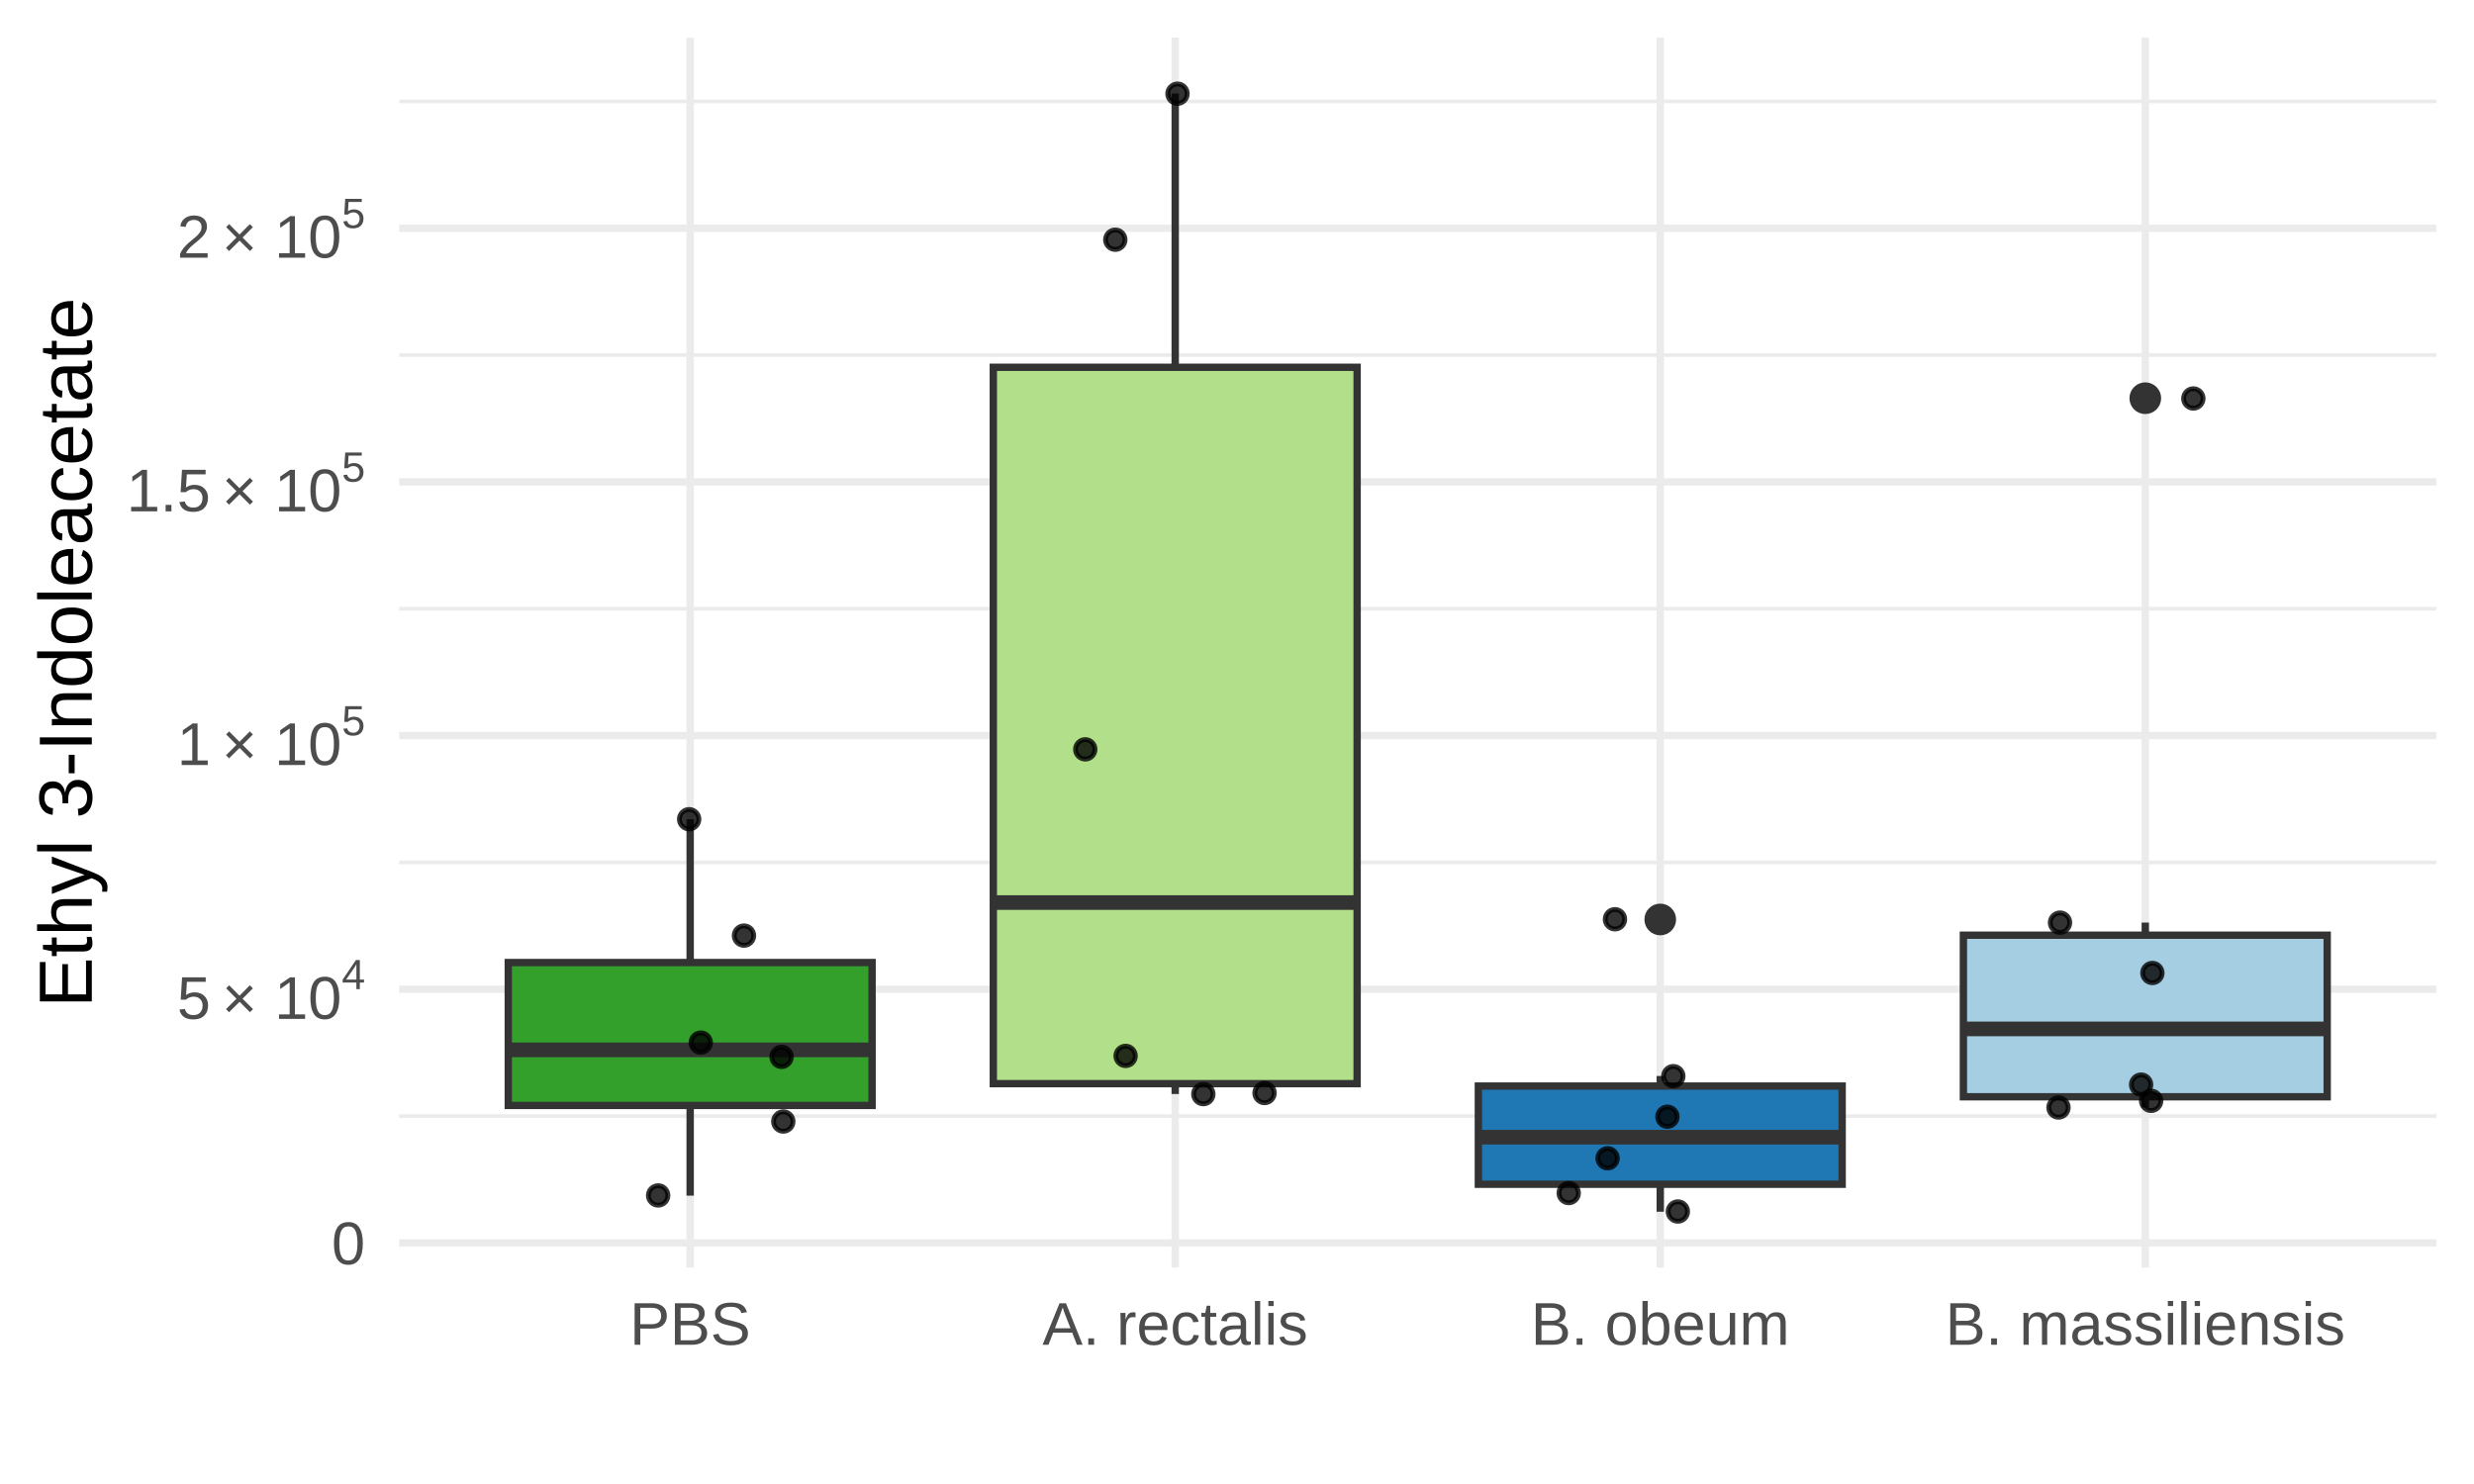
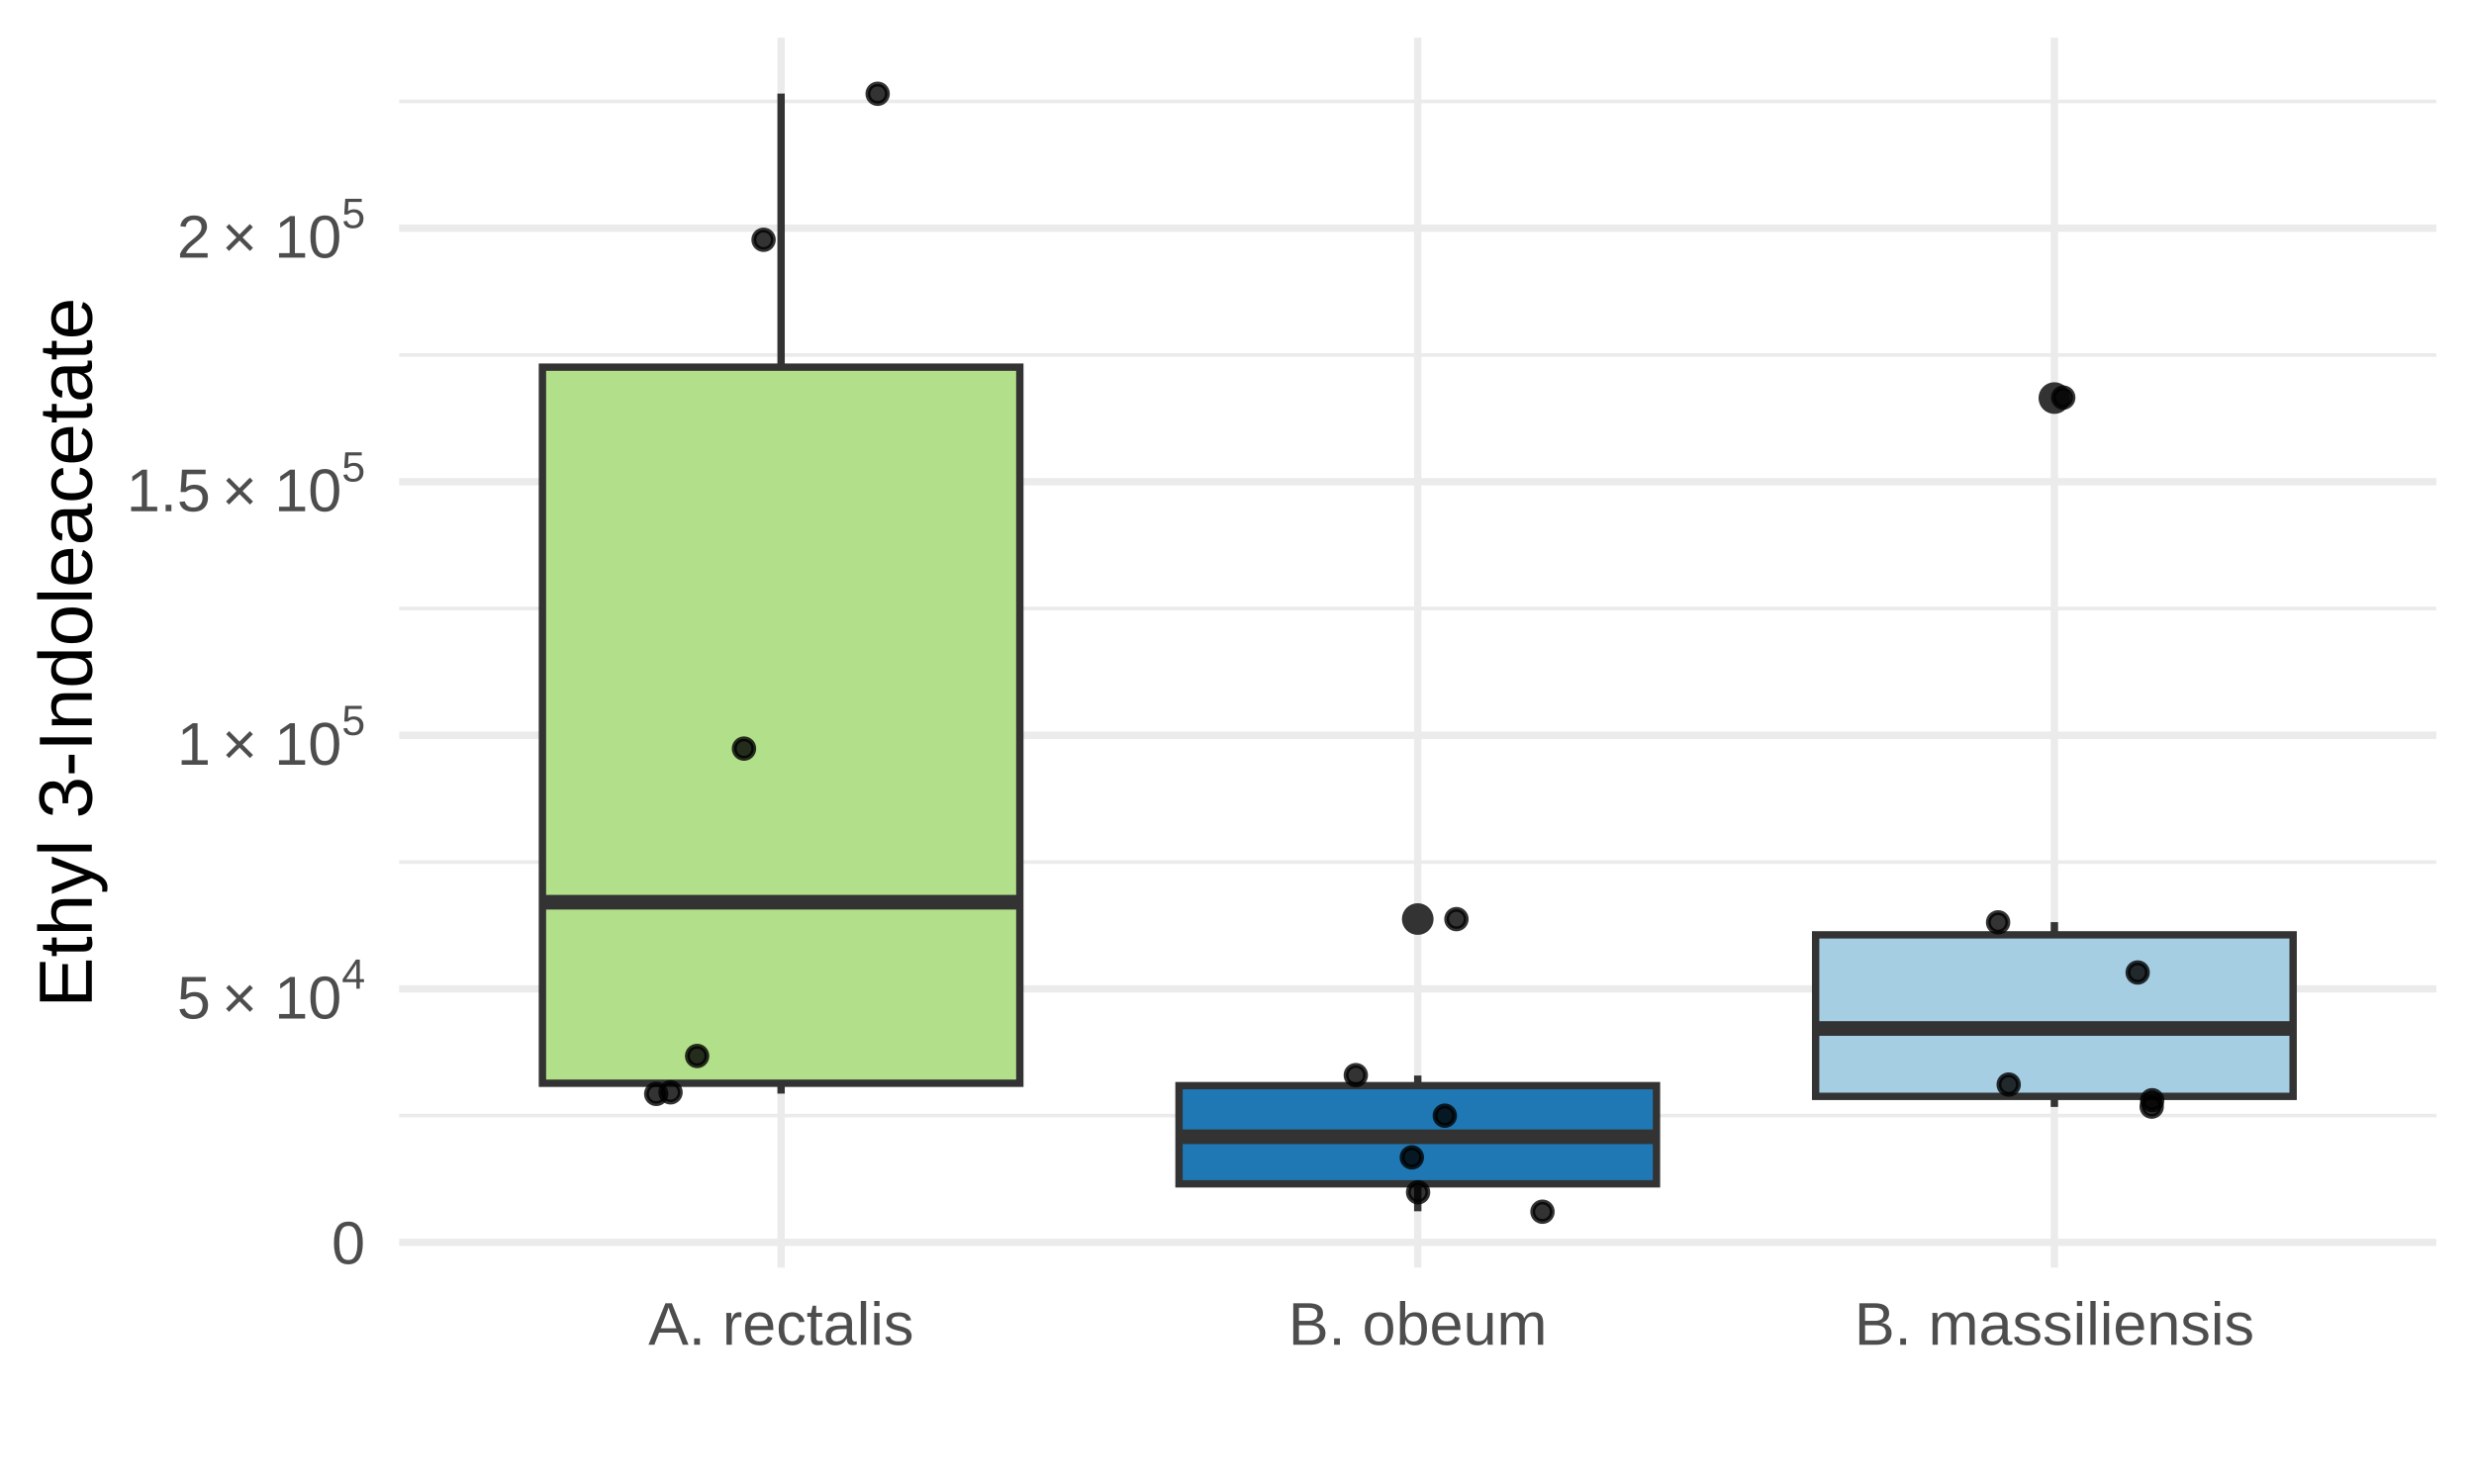
<svg xmlns="http://www.w3.org/2000/svg" class="svglite" width="360.00pt" height="216.00pt" viewBox="0 0 360.00 216.00">
  <defs>
    <style type="text/css">
    .svglite line, .svglite polyline, .svglite polygon, .svglite path, .svglite rect, .svglite circle {
      fill: none;
      stroke: #000000;
      stroke-linecap: round;
      stroke-linejoin: round;
      stroke-miterlimit: 10.00;
    }
    .svglite text {
      white-space: pre;
    }
  </style>
  </defs>
  <rect width="100%" height="100%" style="stroke: none; fill: none;" />
  <defs>
    <clipPath id="cpMC4wMHwzNjAuMDB8MC4wMHwyMTYuMDA=">
      <rect x="0.00" y="0.00" width="360.00" height="216.00" />
    </clipPath>
  </defs>
  <g clip-path="url(#cpMC4wMHwzNjAuMDB8MC4wMHwyMTYuMDA=)">
</g>
  <defs>
    <clipPath id="cpNTguMDh8MzU0LjUyfDUuNDh8MTg0LjUw">
      <rect x="58.08" y="5.48" width="296.44" height="179.02" />
    </clipPath>
  </defs>
  <g clip-path="url(#cpNTguMDh8MzU0LjUyfDUuNDh8MTg0LjUw)">
-     <polyline points="58.08,162.45 354.52,162.45 " style="stroke-width: 0.53; stroke: #EBEBEB; stroke-linecap: butt;" />
-     <polyline points="58.08,125.53 354.52,125.53 " style="stroke-width: 0.53; stroke: #EBEBEB; stroke-linecap: butt;" />
-     <polyline points="58.08,88.60 354.52,88.60 " style="stroke-width: 0.53; stroke: #EBEBEB; stroke-linecap: butt;" />
-     <polyline points="58.08,51.68 354.52,51.68 " style="stroke-width: 0.53; stroke: #EBEBEB; stroke-linecap: butt;" />
+     <polyline points="58.08,162.38 354.52,162.38 " style="stroke-width: 0.53; stroke: #EBEBEB; stroke-linecap: butt;" />
+     <polyline points="58.08,125.48 354.52,125.48 " style="stroke-width: 0.53; stroke: #EBEBEB; stroke-linecap: butt;" />
+     <polyline points="58.08,88.57 354.52,88.57 " style="stroke-width: 0.53; stroke: #EBEBEB; stroke-linecap: butt;" />
+     <polyline points="58.08,51.67 354.52,51.67 " style="stroke-width: 0.53; stroke: #EBEBEB; stroke-linecap: butt;" />
    <polyline points="58.08,14.76 354.52,14.76 " style="stroke-width: 0.53; stroke: #EBEBEB; stroke-linecap: butt;" />
-     <polyline points="58.08,180.91 354.52,180.91 " style="stroke-width: 1.07; stroke: #EBEBEB; stroke-linecap: butt;" />
-     <polyline points="58.08,143.99 354.52,143.99 " style="stroke-width: 1.07; stroke: #EBEBEB; stroke-linecap: butt;" />
-     <polyline points="58.08,107.06 354.52,107.06 " style="stroke-width: 1.07; stroke: #EBEBEB; stroke-linecap: butt;" />
-     <polyline points="58.08,70.14 354.52,70.14 " style="stroke-width: 1.07; stroke: #EBEBEB; stroke-linecap: butt;" />
-     <polyline points="58.08,33.22 354.52,33.22 " style="stroke-width: 1.07; stroke: #EBEBEB; stroke-linecap: butt;" />
-     <polyline points="100.43,184.50 100.43,5.48 " style="stroke-width: 1.07; stroke: #EBEBEB; stroke-linecap: butt;" />
-     <polyline points="171.01,184.50 171.01,5.48 " style="stroke-width: 1.07; stroke: #EBEBEB; stroke-linecap: butt;" />
-     <polyline points="241.59,184.50 241.59,5.48 " style="stroke-width: 1.07; stroke: #EBEBEB; stroke-linecap: butt;" />
-     <polyline points="312.17,184.50 312.17,5.48 " style="stroke-width: 1.07; stroke: #EBEBEB; stroke-linecap: butt;" />
-     <line x1="100.43" y1="140.10" x2="100.43" y2="119.24" style="stroke-width: 1.07; stroke: #333333; stroke-linecap: butt;" />
-     <line x1="100.43" y1="160.90" x2="100.43" y2="174.03" style="stroke-width: 1.07; stroke: #333333; stroke-linecap: butt;" />
-     <polygon points="73.96,140.10 73.96,160.90 126.90,160.90 126.90,140.10 73.96,140.10 " style="stroke-width: 1.07; stroke: #333333; stroke-linecap: butt; stroke-linejoin: miter; fill: #33A02C;" />
-     <line x1="73.96" y1="152.81" x2="126.90" y2="152.81" style="stroke-width: 2.13; stroke: #333333; stroke-linecap: butt; stroke-linejoin: miter;" />
-     <line x1="171.01" y1="53.46" x2="171.01" y2="13.62" style="stroke-width: 1.07; stroke: #333333; stroke-linecap: butt;" />
-     <line x1="171.01" y1="157.73" x2="171.01" y2="159.24" style="stroke-width: 1.07; stroke: #333333; stroke-linecap: butt;" />
-     <polygon points="144.54,53.46 144.54,157.73 197.48,157.73 197.48,53.46 144.54,53.46 " style="stroke-width: 1.07; stroke: #333333; stroke-linecap: butt; stroke-linejoin: miter; fill: #B2DF8A;" />
-     <line x1="144.54" y1="131.37" x2="197.48" y2="131.37" style="stroke-width: 2.13; stroke: #333333; stroke-linecap: butt; stroke-linejoin: miter;" />
-     <circle cx="241.59" cy="133.83" r="1.95" style="stroke-width: 0.71; stroke: #333333; fill: #333333;" />
-     <line x1="241.59" y1="158.08" x2="241.59" y2="156.61" style="stroke-width: 1.07; stroke: #333333; stroke-linecap: butt;" />
-     <line x1="241.59" y1="172.37" x2="241.59" y2="176.37" style="stroke-width: 1.07; stroke: #333333; stroke-linecap: butt;" />
-     <polygon points="215.12,158.08 215.12,172.37 268.06,172.37 268.06,158.08 215.12,158.08 " style="stroke-width: 1.07; stroke: #333333; stroke-linecap: butt; stroke-linejoin: miter; fill: #1F78B4;" />
-     <line x1="215.12" y1="165.52" x2="268.06" y2="165.52" style="stroke-width: 2.13; stroke: #333333; stroke-linecap: butt; stroke-linejoin: miter;" />
-     <circle cx="312.17" cy="57.96" r="1.95" style="stroke-width: 0.71; stroke: #333333; fill: #333333;" />
-     <line x1="312.17" y1="136.12" x2="312.17" y2="134.28" style="stroke-width: 1.07; stroke: #333333; stroke-linecap: butt;" />
-     <line x1="312.17" y1="159.64" x2="312.17" y2="161.18" style="stroke-width: 1.07; stroke: #333333; stroke-linecap: butt;" />
-     <polygon points="285.70,136.12 285.70,159.64 338.64,159.64 338.64,136.12 285.70,136.12 " style="stroke-width: 1.07; stroke: #333333; stroke-linecap: butt; stroke-linejoin: miter; fill: #A6CEE3;" />
-     <line x1="285.70" y1="149.76" x2="338.64" y2="149.76" style="stroke-width: 2.13; stroke: #333333; stroke-linecap: butt; stroke-linejoin: miter;" />
-     <circle cx="244.15" cy="176.34" r="1.42" style="stroke-width: 0.71; stroke: #000000; stroke-opacity: 0.80; fill: #000000; fill-opacity: 0.80;" />
-     <circle cx="242.63" cy="162.54" r="1.42" style="stroke-width: 0.71; stroke: #000000; stroke-opacity: 0.80; fill: #000000; fill-opacity: 0.80;" />
-     <circle cx="311.56" cy="157.87" r="1.42" style="stroke-width: 0.71; stroke: #000000; stroke-opacity: 0.80; fill: #000000; fill-opacity: 0.80;" />
-     <circle cx="162.29" cy="34.89" r="1.42" style="stroke-width: 0.71; stroke: #000000; stroke-opacity: 0.80; fill: #000000; fill-opacity: 0.80;" />
-     <circle cx="157.92" cy="109.07" r="1.42" style="stroke-width: 0.71; stroke: #000000; stroke-opacity: 0.80; fill: #000000; fill-opacity: 0.80;" />
-     <circle cx="113.98" cy="163.24" r="1.42" style="stroke-width: 0.71; stroke: #000000; stroke-opacity: 0.80; fill: #000000; fill-opacity: 0.80;" />
-     <circle cx="95.77" cy="174.00" r="1.42" style="stroke-width: 0.71; stroke: #000000; stroke-opacity: 0.80; fill: #000000; fill-opacity: 0.80;" />
-     <circle cx="313.02" cy="160.23" r="1.42" style="stroke-width: 0.71; stroke: #000000; stroke-opacity: 0.80; fill: #000000; fill-opacity: 0.80;" />
-     <circle cx="228.27" cy="173.65" r="1.42" style="stroke-width: 0.71; stroke: #000000; stroke-opacity: 0.80; fill: #000000; fill-opacity: 0.80;" />
-     <circle cx="235.00" cy="133.80" r="1.42" style="stroke-width: 0.71; stroke: #000000; stroke-opacity: 0.80; fill: #000000; fill-opacity: 0.80;" />
-     <circle cx="319.16" cy="58.00" r="1.42" style="stroke-width: 0.71; stroke: #000000; stroke-opacity: 0.80; fill: #000000; fill-opacity: 0.80;" />
-     <circle cx="175.10" cy="159.25" r="1.42" style="stroke-width: 0.71; stroke: #000000; stroke-opacity: 0.80; fill: #000000; fill-opacity: 0.80;" />
-     <circle cx="171.34" cy="13.64" r="1.42" style="stroke-width: 0.71; stroke: #000000; stroke-opacity: 0.80; fill: #000000; fill-opacity: 0.80;" />
-     <circle cx="100.28" cy="119.24" r="1.42" style="stroke-width: 0.71; stroke: #000000; stroke-opacity: 0.80; fill: #000000; fill-opacity: 0.80;" />
-     <circle cx="113.73" cy="153.83" r="1.42" style="stroke-width: 0.71; stroke: #000000; stroke-opacity: 0.80; fill: #000000; fill-opacity: 0.80;" />
-     <circle cx="299.76" cy="134.29" r="1.42" style="stroke-width: 0.71; stroke: #000000; stroke-opacity: 0.80; fill: #000000; fill-opacity: 0.80;" />
-     <circle cx="233.93" cy="168.59" r="1.42" style="stroke-width: 0.71; stroke: #000000; stroke-opacity: 0.80; fill: #000000; fill-opacity: 0.80;" />
-     <circle cx="243.49" cy="156.64" r="1.42" style="stroke-width: 0.71; stroke: #000000; stroke-opacity: 0.80; fill: #000000; fill-opacity: 0.80;" />
-     <circle cx="313.20" cy="141.62" r="1.42" style="stroke-width: 0.71; stroke: #000000; stroke-opacity: 0.80; fill: #000000; fill-opacity: 0.80;" />
-     <circle cx="184.01" cy="159.09" r="1.42" style="stroke-width: 0.71; stroke: #000000; stroke-opacity: 0.80; fill: #000000; fill-opacity: 0.80;" />
-     <circle cx="163.79" cy="153.69" r="1.42" style="stroke-width: 0.71; stroke: #000000; stroke-opacity: 0.80; fill: #000000; fill-opacity: 0.80;" />
-     <circle cx="108.26" cy="136.18" r="1.42" style="stroke-width: 0.71; stroke: #000000; stroke-opacity: 0.80; fill: #000000; fill-opacity: 0.80;" />
-     <circle cx="101.97" cy="151.75" r="1.42" style="stroke-width: 0.71; stroke: #000000; stroke-opacity: 0.80; fill: #000000; fill-opacity: 0.80;" />
-     <circle cx="299.54" cy="161.20" r="1.42" style="stroke-width: 0.71; stroke: #000000; stroke-opacity: 0.80; fill: #000000; fill-opacity: 0.80;" />
+     <polyline points="58.08,180.83 354.52,180.83 " style="stroke-width: 1.07; stroke: #EBEBEB; stroke-linecap: butt;" />
+     <polyline points="58.08,143.93 354.52,143.93 " style="stroke-width: 1.07; stroke: #EBEBEB; stroke-linecap: butt;" />
+     <polyline points="58.08,107.02 354.52,107.02 " style="stroke-width: 1.07; stroke: #EBEBEB; stroke-linecap: butt;" />
+     <polyline points="58.08,70.12 354.52,70.12 " style="stroke-width: 1.07; stroke: #EBEBEB; stroke-linecap: butt;" />
+     <polyline points="58.08,33.21 354.52,33.21 " style="stroke-width: 1.07; stroke: #EBEBEB; stroke-linecap: butt;" />
+     <polyline points="113.66,184.50 113.66,5.48 " style="stroke-width: 1.07; stroke: #EBEBEB; stroke-linecap: butt;" />
+     <polyline points="206.30,184.50 206.30,5.48 " style="stroke-width: 1.07; stroke: #EBEBEB; stroke-linecap: butt;" />
+     <polyline points="298.94,184.50 298.94,5.48 " style="stroke-width: 1.07; stroke: #EBEBEB; stroke-linecap: butt;" />
+     <line x1="113.66" y1="53.44" x2="113.66" y2="13.62" style="stroke-width: 1.07; stroke: #333333; stroke-linecap: butt;" />
+     <line x1="113.66" y1="157.67" x2="113.66" y2="159.18" style="stroke-width: 1.07; stroke: #333333; stroke-linecap: butt;" />
+     <polygon points="78.93,53.44 78.93,157.67 148.40,157.67 148.40,53.44 78.93,53.44 " style="stroke-width: 1.07; stroke: #333333; stroke-linecap: butt; stroke-linejoin: miter; fill: #B2DF8A;" />
+     <line x1="78.93" y1="131.32" x2="148.40" y2="131.32" style="stroke-width: 2.13; stroke: #333333; stroke-linecap: butt; stroke-linejoin: miter;" />
+     <circle cx="206.30" cy="133.77" r="1.95" style="stroke-width: 0.71; stroke: #333333; fill: #333333;" />
+     <line x1="206.30" y1="158.02" x2="206.30" y2="156.55" style="stroke-width: 1.07; stroke: #333333; stroke-linecap: butt;" />
+     <line x1="206.30" y1="172.31" x2="206.30" y2="176.30" style="stroke-width: 1.07; stroke: #333333; stroke-linecap: butt;" />
+     <polygon points="171.56,158.02 171.56,172.31 241.04,172.31 241.04,158.02 171.56,158.02 " style="stroke-width: 1.07; stroke: #333333; stroke-linecap: butt; stroke-linejoin: miter; fill: #1F78B4;" />
+     <line x1="171.56" y1="165.46" x2="241.04" y2="165.46" style="stroke-width: 2.13; stroke: #333333; stroke-linecap: butt; stroke-linejoin: miter;" />
+     <circle cx="298.94" cy="57.94" r="1.95" style="stroke-width: 0.71; stroke: #333333; fill: #333333;" />
+     <line x1="298.94" y1="136.07" x2="298.94" y2="134.22" style="stroke-width: 1.07; stroke: #333333; stroke-linecap: butt;" />
+     <line x1="298.94" y1="159.58" x2="298.94" y2="161.12" style="stroke-width: 1.07; stroke: #333333; stroke-linecap: butt;" />
+     <polygon points="264.20,136.07 264.20,159.58 333.68,159.58 333.68,136.07 264.20,136.07 " style="stroke-width: 1.07; stroke: #333333; stroke-linecap: butt; stroke-linejoin: miter; fill: #A6CEE3;" />
+     <line x1="264.20" y1="149.70" x2="333.68" y2="149.70" style="stroke-width: 2.13; stroke: #333333; stroke-linecap: butt; stroke-linejoin: miter;" />
+     <circle cx="224.45" cy="176.37" r="1.42" style="stroke-width: 0.71; stroke: #000000; stroke-opacity: 0.80; fill: #000000; fill-opacity: 0.80;" />
+     <circle cx="210.24" cy="162.39" r="1.42" style="stroke-width: 0.71; stroke: #000000; stroke-opacity: 0.80; fill: #000000; fill-opacity: 0.80;" />
+     <circle cx="292.29" cy="157.86" r="1.42" style="stroke-width: 0.71; stroke: #000000; stroke-opacity: 0.80; fill: #000000; fill-opacity: 0.80;" />
+     <circle cx="111.11" cy="34.90" r="1.42" style="stroke-width: 0.71; stroke: #000000; stroke-opacity: 0.80; fill: #000000; fill-opacity: 0.80;" />
+     <circle cx="108.26" cy="108.96" r="1.42" style="stroke-width: 0.71; stroke: #000000; stroke-opacity: 0.80; fill: #000000; fill-opacity: 0.80;" />
+     <circle cx="313.17" cy="160.14" r="1.42" style="stroke-width: 0.71; stroke: #000000; stroke-opacity: 0.80; fill: #000000; fill-opacity: 0.80;" />
+     <circle cx="206.35" cy="173.54" r="1.42" style="stroke-width: 0.71; stroke: #000000; stroke-opacity: 0.80; fill: #000000; fill-opacity: 0.80;" />
+     <circle cx="211.93" cy="133.78" r="1.42" style="stroke-width: 0.71; stroke: #000000; stroke-opacity: 0.80; fill: #000000; fill-opacity: 0.80;" />
+     <circle cx="300.23" cy="57.87" r="1.42" style="stroke-width: 0.71; stroke: #000000; stroke-opacity: 0.80; fill: #000000; fill-opacity: 0.80;" />
+     <circle cx="95.49" cy="159.22" r="1.42" style="stroke-width: 0.71; stroke: #000000; stroke-opacity: 0.80; fill: #000000; fill-opacity: 0.80;" />
+     <circle cx="127.71" cy="13.65" r="1.42" style="stroke-width: 0.71; stroke: #000000; stroke-opacity: 0.80; fill: #000000; fill-opacity: 0.80;" />
+     <circle cx="290.75" cy="134.25" r="1.42" style="stroke-width: 0.71; stroke: #000000; stroke-opacity: 0.80; fill: #000000; fill-opacity: 0.80;" />
+     <circle cx="205.44" cy="168.46" r="1.42" style="stroke-width: 0.71; stroke: #000000; stroke-opacity: 0.80; fill: #000000; fill-opacity: 0.80;" />
+     <circle cx="197.29" cy="156.49" r="1.42" style="stroke-width: 0.71; stroke: #000000; stroke-opacity: 0.80; fill: #000000; fill-opacity: 0.80;" />
+     <circle cx="311.06" cy="141.55" r="1.42" style="stroke-width: 0.71; stroke: #000000; stroke-opacity: 0.80; fill: #000000; fill-opacity: 0.80;" />
+     <circle cx="97.57" cy="158.99" r="1.42" style="stroke-width: 0.71; stroke: #000000; stroke-opacity: 0.80; fill: #000000; fill-opacity: 0.80;" />
+     <circle cx="101.44" cy="153.70" r="1.42" style="stroke-width: 0.71; stroke: #000000; stroke-opacity: 0.80; fill: #000000; fill-opacity: 0.80;" />
+     <circle cx="313.10" cy="161.07" r="1.42" style="stroke-width: 0.71; stroke: #000000; stroke-opacity: 0.80; fill: #000000; fill-opacity: 0.80;" />
  </g>
  <g clip-path="url(#cpMC4wMHwzNjAuMDB8MC4wMHwyMTYuMDA=)">
-     <text x="48.25" y="184.02" style="font-size: 8.80px;fill: #4D4D4D; font-family: &quot;Arial&quot;;" textLength="4.90px" lengthAdjust="spacingAndGlyphs">0</text>
-     <text x="25.76" y="148.30" style="font-size: 8.80px;fill: #4D4D4D; font-family: &quot;Arial&quot;;" textLength="4.90px" lengthAdjust="spacingAndGlyphs">5</text>
-     <text x="32.28" y="148.30" style="font-size: 8.80px;fill: #4D4D4D; font-family: &quot;Arial&quot;;" textLength="6.02px" lengthAdjust="spacingAndGlyphs">×</text>
-     <text x="39.93" y="148.30" style="font-size: 8.80px;fill: #4D4D4D; font-family: &quot;Arial&quot;;" textLength="9.79px" lengthAdjust="spacingAndGlyphs">10</text>
-     <text x="49.72" y="143.97" style="font-size: 6.16px;fill: #4D4D4D; font-family: &quot;Arial&quot;;" textLength="3.43px" lengthAdjust="spacingAndGlyphs">4</text>
-     <text x="25.76" y="111.35" style="font-size: 8.80px;fill: #4D4D4D; font-family: &quot;Arial&quot;;" textLength="4.90px" lengthAdjust="spacingAndGlyphs">1</text>
-     <text x="32.28" y="111.35" style="font-size: 8.80px;fill: #4D4D4D; font-family: &quot;Arial&quot;;" textLength="6.02px" lengthAdjust="spacingAndGlyphs">×</text>
-     <text x="39.93" y="111.35" style="font-size: 8.80px;fill: #4D4D4D; font-family: &quot;Arial&quot;;" textLength="9.79px" lengthAdjust="spacingAndGlyphs">10</text>
-     <text x="49.72" y="107.02" style="font-size: 6.16px;fill: #4D4D4D; font-family: &quot;Arial&quot;;" textLength="3.43px" lengthAdjust="spacingAndGlyphs">5</text>
-     <text x="18.41" y="74.43" style="font-size: 8.80px;fill: #4D4D4D; font-family: &quot;Arial&quot;;" textLength="12.24px" lengthAdjust="spacingAndGlyphs">1.5</text>
-     <text x="32.28" y="74.43" style="font-size: 8.80px;fill: #4D4D4D; font-family: &quot;Arial&quot;;" textLength="6.02px" lengthAdjust="spacingAndGlyphs">×</text>
-     <text x="39.93" y="74.43" style="font-size: 8.80px;fill: #4D4D4D; font-family: &quot;Arial&quot;;" textLength="9.79px" lengthAdjust="spacingAndGlyphs">10</text>
-     <text x="49.72" y="70.10" style="font-size: 6.16px;fill: #4D4D4D; font-family: &quot;Arial&quot;;" textLength="3.43px" lengthAdjust="spacingAndGlyphs">5</text>
-     <text x="25.76" y="37.51" style="font-size: 8.80px;fill: #4D4D4D; font-family: &quot;Arial&quot;;" textLength="4.90px" lengthAdjust="spacingAndGlyphs">2</text>
-     <text x="32.28" y="37.51" style="font-size: 8.80px;fill: #4D4D4D; font-family: &quot;Arial&quot;;" textLength="6.02px" lengthAdjust="spacingAndGlyphs">×</text>
-     <text x="39.93" y="37.51" style="font-size: 8.80px;fill: #4D4D4D; font-family: &quot;Arial&quot;;" textLength="9.79px" lengthAdjust="spacingAndGlyphs">10</text>
-     <text x="49.72" y="33.18" style="font-size: 6.16px;fill: #4D4D4D; font-family: &quot;Arial&quot;;" textLength="3.43px" lengthAdjust="spacingAndGlyphs">5</text>
-     <text x="100.43" y="195.74" text-anchor="middle" style="font-size: 8.80px;fill: #4D4D4D; font-family: &quot;Arial&quot;;" textLength="17.60px" lengthAdjust="spacingAndGlyphs">PBS</text>
-     <text x="171.01" y="195.74" text-anchor="middle" style="font-size: 8.80px;fill: #4D4D4D; font-family: &quot;Arial&quot;;" textLength="38.64px" lengthAdjust="spacingAndGlyphs">A. rectalis</text>
-     <text x="241.59" y="195.74" text-anchor="middle" style="font-size: 8.80px;fill: #4D4D4D; font-family: &quot;Arial&quot;;" textLength="37.68px" lengthAdjust="spacingAndGlyphs">B. obeum</text>
-     <text x="312.17" y="195.74" text-anchor="middle" style="font-size: 8.80px;fill: #4D4D4D; font-family: &quot;Arial&quot;;" textLength="58.18px" lengthAdjust="spacingAndGlyphs">B. massiliensis</text>
+     <text x="48.25" y="183.95" style="font-size: 8.80px;fill: #4D4D4D; font-family: &quot;Arial&quot;;" textLength="4.90px" lengthAdjust="spacingAndGlyphs">0</text>
+     <text x="25.76" y="148.25" style="font-size: 8.80px;fill: #4D4D4D; font-family: &quot;Arial&quot;;" textLength="4.90px" lengthAdjust="spacingAndGlyphs">5</text>
+     <text x="32.28" y="148.25" style="font-size: 8.80px;fill: #4D4D4D; font-family: &quot;Arial&quot;;" textLength="6.02px" lengthAdjust="spacingAndGlyphs">×</text>
+     <text x="39.93" y="148.25" style="font-size: 8.80px;fill: #4D4D4D; font-family: &quot;Arial&quot;;" textLength="9.79px" lengthAdjust="spacingAndGlyphs">10</text>
+     <text x="49.72" y="143.91" style="font-size: 6.16px;fill: #4D4D4D; font-family: &quot;Arial&quot;;" textLength="3.43px" lengthAdjust="spacingAndGlyphs">4</text>
+     <text x="25.76" y="111.31" style="font-size: 8.80px;fill: #4D4D4D; font-family: &quot;Arial&quot;;" textLength="4.90px" lengthAdjust="spacingAndGlyphs">1</text>
+     <text x="32.28" y="111.31" style="font-size: 8.80px;fill: #4D4D4D; font-family: &quot;Arial&quot;;" textLength="6.02px" lengthAdjust="spacingAndGlyphs">×</text>
+     <text x="39.93" y="111.31" style="font-size: 8.80px;fill: #4D4D4D; font-family: &quot;Arial&quot;;" textLength="9.79px" lengthAdjust="spacingAndGlyphs">10</text>
+     <text x="49.72" y="106.98" style="font-size: 6.16px;fill: #4D4D4D; font-family: &quot;Arial&quot;;" textLength="3.43px" lengthAdjust="spacingAndGlyphs">5</text>
+     <text x="18.41" y="74.41" style="font-size: 8.80px;fill: #4D4D4D; font-family: &quot;Arial&quot;;" textLength="12.24px" lengthAdjust="spacingAndGlyphs">1.5</text>
+     <text x="32.28" y="74.41" style="font-size: 8.80px;fill: #4D4D4D; font-family: &quot;Arial&quot;;" textLength="6.02px" lengthAdjust="spacingAndGlyphs">×</text>
+     <text x="39.93" y="74.41" style="font-size: 8.80px;fill: #4D4D4D; font-family: &quot;Arial&quot;;" textLength="9.79px" lengthAdjust="spacingAndGlyphs">10</text>
+     <text x="49.72" y="70.07" style="font-size: 6.16px;fill: #4D4D4D; font-family: &quot;Arial&quot;;" textLength="3.43px" lengthAdjust="spacingAndGlyphs">5</text>
+     <text x="25.76" y="37.50" style="font-size: 8.80px;fill: #4D4D4D; font-family: &quot;Arial&quot;;" textLength="4.90px" lengthAdjust="spacingAndGlyphs">2</text>
+     <text x="32.28" y="37.50" style="font-size: 8.80px;fill: #4D4D4D; font-family: &quot;Arial&quot;;" textLength="6.02px" lengthAdjust="spacingAndGlyphs">×</text>
+     <text x="39.93" y="37.50" style="font-size: 8.80px;fill: #4D4D4D; font-family: &quot;Arial&quot;;" textLength="9.79px" lengthAdjust="spacingAndGlyphs">10</text>
+     <text x="49.72" y="33.17" style="font-size: 6.16px;fill: #4D4D4D; font-family: &quot;Arial&quot;;" textLength="3.43px" lengthAdjust="spacingAndGlyphs">5</text>
+     <text x="113.66" y="195.74" text-anchor="middle" style="font-size: 8.80px;fill: #4D4D4D; font-family: &quot;Arial&quot;;" textLength="38.64px" lengthAdjust="spacingAndGlyphs">A. rectalis</text>
+     <text x="206.30" y="195.74" text-anchor="middle" style="font-size: 8.80px;fill: #4D4D4D; font-family: &quot;Arial&quot;;" textLength="37.68px" lengthAdjust="spacingAndGlyphs">B. obeum</text>
+     <text x="298.94" y="195.74" text-anchor="middle" style="font-size: 8.80px;fill: #4D4D4D; font-family: &quot;Arial&quot;;" textLength="58.18px" lengthAdjust="spacingAndGlyphs">B. massiliensis</text>
    <text transform="translate(13.36,94.99) rotate(-90)" text-anchor="middle" style="font-size: 11.00px; font-family: &quot;Arial&quot;;" textLength="103.38px" lengthAdjust="spacingAndGlyphs">Ethyl 3-Indoleacetate</text>
  </g>
</svg>
